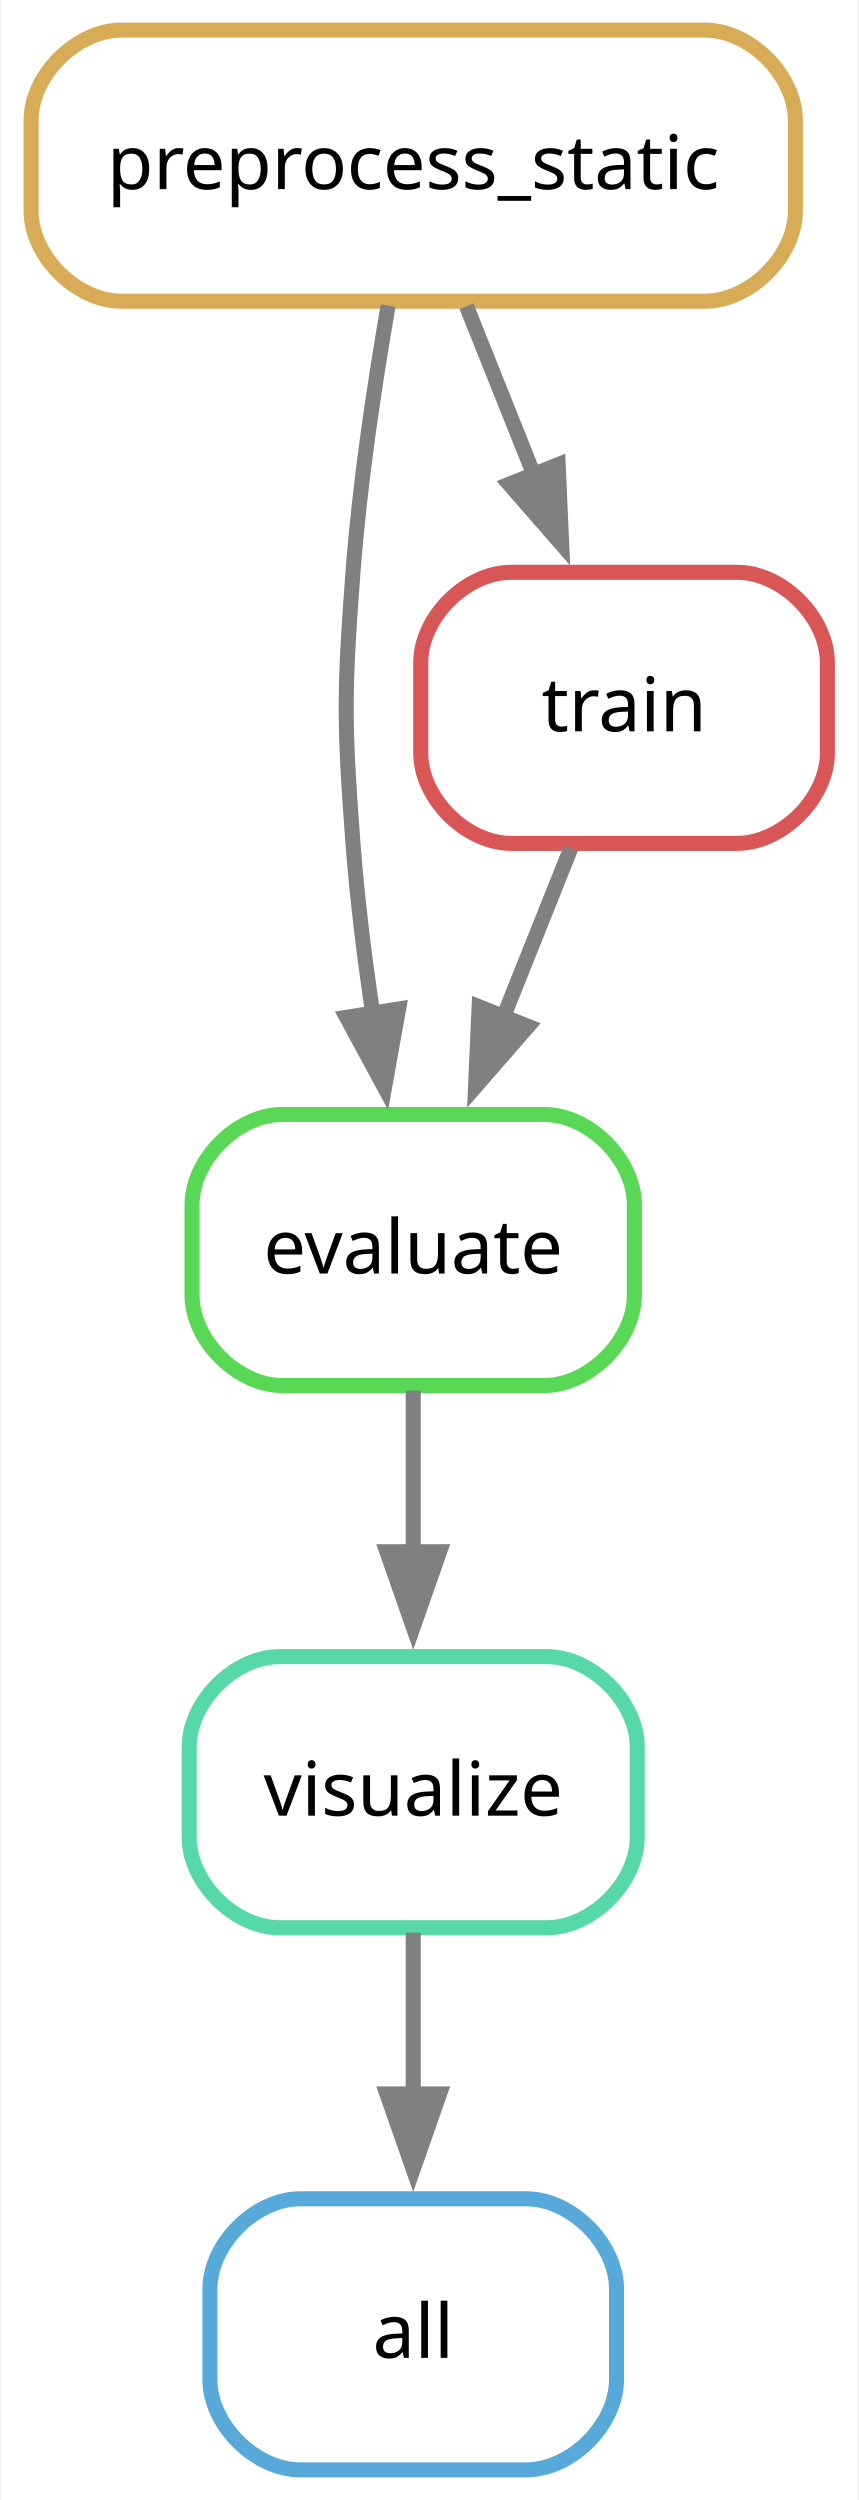
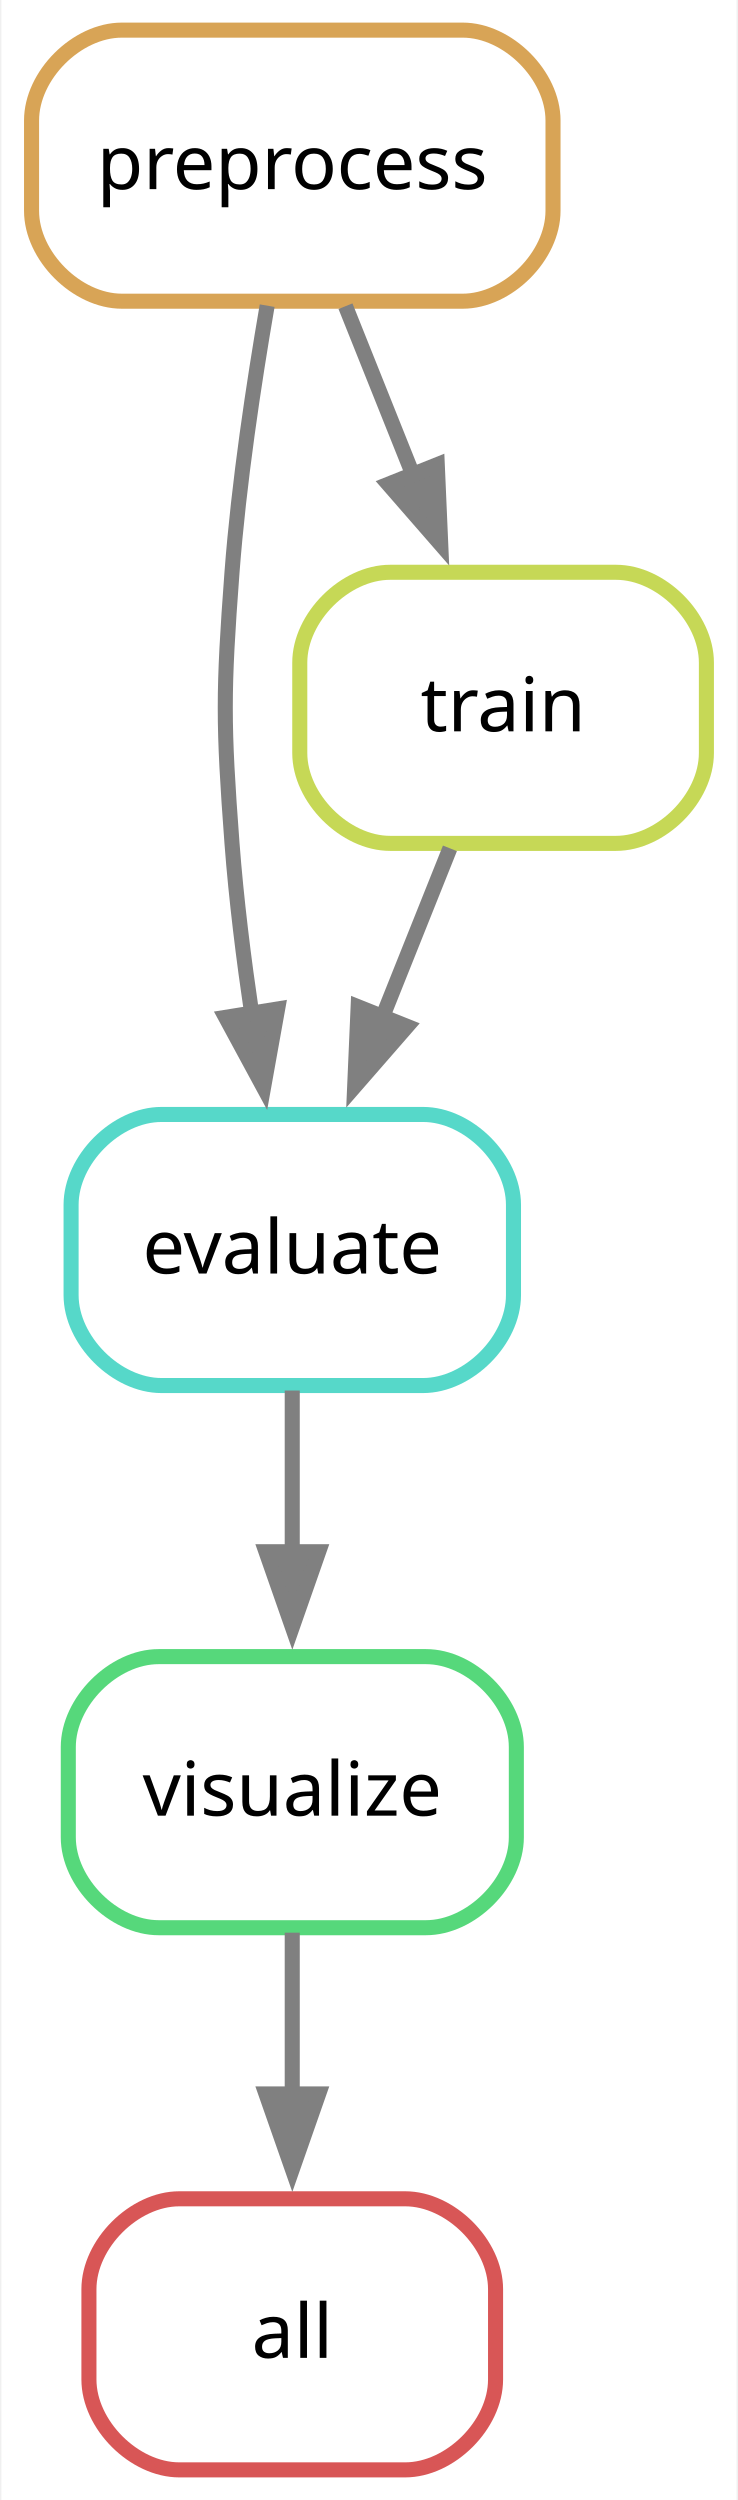
- <svg xmlns="http://www.w3.org/2000/svg" width="114pt" height="332pt" viewBox="0.00 0.00 113.75 332.00">
+ <svg xmlns="http://www.w3.org/2000/svg" width="98pt" height="332pt" viewBox="0.00 0.00 97.62 332.00">
  <g id="graph0" class="graph" transform="scale(1 1) rotate(0) translate(4 328)">
-     <polygon fill="white" stroke="none" points="-4,4 -4,-328 109.75,-328 109.75,4 -4,4" />
+     <polygon fill="white" stroke="none" points="-4,4 -4,-328 93.62,-328 93.62,4 -4,4" />
    <g id="node1" class="node">
-       <path fill="none" stroke="#56a9d8" stroke-width="2" d="M65.75,-36C65.75,-36 35.75,-36 35.75,-36 29.75,-36 23.75,-30 23.75,-24 23.75,-24 23.75,-12 23.75,-12 23.75,-6 29.75,0 35.75,0 35.75,0 65.75,0 65.75,0 71.75,0 77.75,-6 77.75,-12 77.75,-12 77.75,-24 77.75,-24 77.75,-30 71.75,-36 65.75,-36" />
-       <text text-anchor="middle" x="50.75" y="-14.88" font-family="sans" font-size="10.00">all</text>
+       <path fill="none" stroke="#d85656" stroke-width="2" d="M49.62,-36C49.62,-36 19.62,-36 19.62,-36 13.62,-36 7.62,-30 7.62,-24 7.62,-24 7.62,-12 7.62,-12 7.62,-6 13.62,0 19.62,0 19.62,0 49.62,0 49.62,0 55.62,0 61.62,-6 61.62,-12 61.62,-12 61.62,-24 61.62,-24 61.62,-30 55.62,-36 49.62,-36" />
+       <text text-anchor="middle" x="34.62" y="-14.88" font-family="sans" font-size="10.00">all</text>
    </g>
    <g id="node2" class="node">
-       <path fill="none" stroke="#56d8a9" stroke-width="2" d="M68.5,-108C68.5,-108 33,-108 33,-108 27,-108 21,-102 21,-96 21,-96 21,-84 21,-84 21,-78 27,-72 33,-72 33,-72 68.5,-72 68.5,-72 74.5,-72 80.5,-78 80.5,-84 80.5,-84 80.5,-96 80.5,-96 80.5,-102 74.5,-108 68.5,-108" />
-       <text text-anchor="middle" x="50.75" y="-86.88" font-family="sans" font-size="10.00">visualize</text>
+       <path fill="none" stroke="#56d87b" stroke-width="2" d="M52.38,-108C52.38,-108 16.88,-108 16.88,-108 10.88,-108 4.88,-102 4.88,-96 4.88,-96 4.88,-84 4.88,-84 4.88,-78 10.88,-72 16.88,-72 16.88,-72 52.38,-72 52.38,-72 58.38,-72 64.38,-78 64.38,-84 64.38,-84 64.38,-96 64.38,-96 64.38,-102 58.38,-108 52.38,-108" />
+       <text text-anchor="middle" x="34.62" y="-86.88" font-family="sans" font-size="10.00">visualize</text>
    </g>
    <g id="edge1" class="edge">
-       <path fill="none" stroke="grey" stroke-width="2" d="M50.75,-71.34C50.75,-64.75 50.75,-57.08 50.75,-49.67" />
-       <polygon fill="grey" stroke="grey" stroke-width="2" points="54.25,-49.93 50.75,-39.93 47.25,-49.93 54.25,-49.93" />
+       <path fill="none" stroke="grey" stroke-width="2" d="M34.62,-71.34C34.62,-64.75 34.62,-57.08 34.62,-49.67" />
+       <polygon fill="grey" stroke="grey" stroke-width="2" points="38.13,-49.93 34.63,-39.93 31.13,-49.93 38.13,-49.93" />
    </g>
    <g id="node3" class="node">
-       <path fill="none" stroke="#d8ac56" stroke-width="2" d="M89.5,-324C89.5,-324 12,-324 12,-324 6,-324 0,-318 0,-312 0,-312 0,-300 0,-300 0,-294 6,-288 12,-288 12,-288 89.5,-288 89.5,-288 95.5,-288 101.5,-294 101.5,-300 101.5,-300 101.5,-312 101.5,-312 101.5,-318 95.5,-324 89.5,-324" />
-       <text text-anchor="middle" x="50.75" y="-302.88" font-family="sans" font-size="10.00">preprocess_static</text>
+       <path fill="none" stroke="#d8a456" stroke-width="2" d="M57.25,-324C57.25,-324 12,-324 12,-324 6,-324 0,-318 0,-312 0,-312 0,-300 0,-300 0,-294 6,-288 12,-288 12,-288 57.25,-288 57.25,-288 63.25,-288 69.25,-294 69.25,-300 69.25,-300 69.25,-312 69.25,-312 69.25,-318 63.25,-324 57.25,-324" />
+       <text text-anchor="middle" x="34.62" y="-302.88" font-family="sans" font-size="10.00">preprocess</text>
    </g>
    <g id="node4" class="node">
-       <path fill="none" stroke="#59d856" stroke-width="2" d="M68.12,-180C68.12,-180 33.38,-180 33.38,-180 27.38,-180 21.38,-174 21.38,-168 21.38,-168 21.38,-156 21.38,-156 21.38,-150 27.38,-144 33.38,-144 33.38,-144 68.12,-144 68.12,-144 74.12,-144 80.12,-150 80.12,-156 80.12,-156 80.12,-168 80.12,-168 80.12,-174 74.12,-180 68.12,-180" />
-       <text text-anchor="middle" x="50.75" y="-158.88" font-family="sans" font-size="10.00">evaluate</text>
+       <path fill="none" stroke="#56d8c9" stroke-width="2" d="M52,-180C52,-180 17.25,-180 17.25,-180 11.25,-180 5.25,-174 5.25,-168 5.25,-168 5.25,-156 5.25,-156 5.25,-150 11.25,-144 17.25,-144 17.25,-144 52,-144 52,-144 58,-144 64,-150 64,-156 64,-156 64,-168 64,-168 64,-174 58,-180 52,-180" />
+       <text text-anchor="middle" x="34.62" y="-158.88" font-family="sans" font-size="10.00">evaluate</text>
+     </g>
+     <g id="edge4" class="edge">
+       <path fill="none" stroke="grey" stroke-width="2" d="M31.29,-287.41C29.52,-277.13 27.52,-263.88 26.62,-252 25.43,-236.04 25.43,-231.96 26.62,-216 27.18,-208.58 28.17,-200.62 29.27,-193.18" />
+       <polygon fill="grey" stroke="grey" stroke-width="2" points="32.68,-194.01 30.81,-183.58 25.77,-192.9 32.68,-194.01" />
+     </g>
+     <g id="node5" class="node">
+       <path fill="none" stroke="#c6d856" stroke-width="2" d="M77.62,-252C77.62,-252 47.62,-252 47.62,-252 41.62,-252 35.62,-246 35.62,-240 35.62,-240 35.62,-228 35.62,-228 35.62,-222 41.62,-216 47.62,-216 47.62,-216 77.62,-216 77.62,-216 83.62,-216 89.62,-222 89.62,-228 89.62,-228 89.62,-240 89.62,-240 89.62,-246 83.62,-252 77.62,-252" />
+       <text text-anchor="middle" x="62.62" y="-230.88" font-family="sans" font-size="10.00">train</text>
+     </g>
+     <g id="edge5" class="edge">
+       <path fill="none" stroke="grey" stroke-width="2" d="M41.69,-287.34C44.42,-280.51 47.62,-272.5 50.69,-264.83" />
+       <polygon fill="grey" stroke="grey" stroke-width="2" points="53.88,-266.3 54.34,-255.71 47.38,-263.7 53.88,-266.3" />
+     </g>
+     <g id="edge2" class="edge">
+       <path fill="none" stroke="grey" stroke-width="2" d="M34.62,-143.34C34.62,-136.75 34.62,-129.08 34.62,-121.67" />
+       <polygon fill="grey" stroke="grey" stroke-width="2" points="38.13,-121.93 34.63,-111.93 31.13,-121.93 38.13,-121.93" />
    </g>
    <g id="edge3" class="edge">
-       <path fill="none" stroke="grey" stroke-width="2" d="M47.42,-287.41C45.64,-277.13 43.64,-263.88 42.75,-252 41.55,-236.04 41.55,-231.96 42.75,-216 43.31,-208.58 44.3,-200.62 45.4,-193.18" />
-       <polygon fill="grey" stroke="grey" stroke-width="2" points="48.81,-194.01 46.94,-183.58 41.9,-192.9 48.81,-194.01" />
-     </g>
-     <g id="node5" class="node">
-       <path fill="none" stroke="#d85656" stroke-width="2" d="M93.75,-252C93.75,-252 63.75,-252 63.75,-252 57.75,-252 51.75,-246 51.75,-240 51.75,-240 51.75,-228 51.75,-228 51.75,-222 57.75,-216 63.75,-216 63.75,-216 93.75,-216 93.75,-216 99.75,-216 105.75,-222 105.75,-228 105.75,-228 105.75,-240 105.75,-240 105.75,-246 99.75,-252 93.75,-252" />
-       <text text-anchor="middle" x="78.75" y="-230.88" font-family="sans" font-size="10.00">train</text>
-     </g>
-     <g id="edge5" class="edge">
-       <path fill="none" stroke="grey" stroke-width="2" d="M57.82,-287.34C60.55,-280.51 63.75,-272.5 66.82,-264.83" />
-       <polygon fill="grey" stroke="grey" stroke-width="2" points="70,-266.3 70.47,-255.71 63.5,-263.7 70,-266.3" />
-     </g>
-     <g id="edge2" class="edge">
-       <path fill="none" stroke="grey" stroke-width="2" d="M50.75,-143.34C50.75,-136.75 50.75,-129.08 50.75,-121.67" />
-       <polygon fill="grey" stroke="grey" stroke-width="2" points="54.25,-121.93 50.75,-111.93 47.25,-121.93 54.25,-121.93" />
-     </g>
-     <g id="edge4" class="edge">
-       <path fill="none" stroke="grey" stroke-width="2" d="M71.68,-215.34C68.95,-208.51 65.75,-200.5 62.68,-192.83" />
-       <polygon fill="grey" stroke="grey" stroke-width="2" points="66,-191.7 59.03,-183.71 59.5,-194.3 66,-191.7" />
+       <path fill="none" stroke="grey" stroke-width="2" d="M55.56,-215.34C52.83,-208.51 49.63,-200.5 46.56,-192.83" />
+       <polygon fill="grey" stroke="grey" stroke-width="2" points="49.87,-191.7 42.91,-183.71 43.37,-194.3 49.87,-191.7" />
    </g>
  </g>
</svg>
